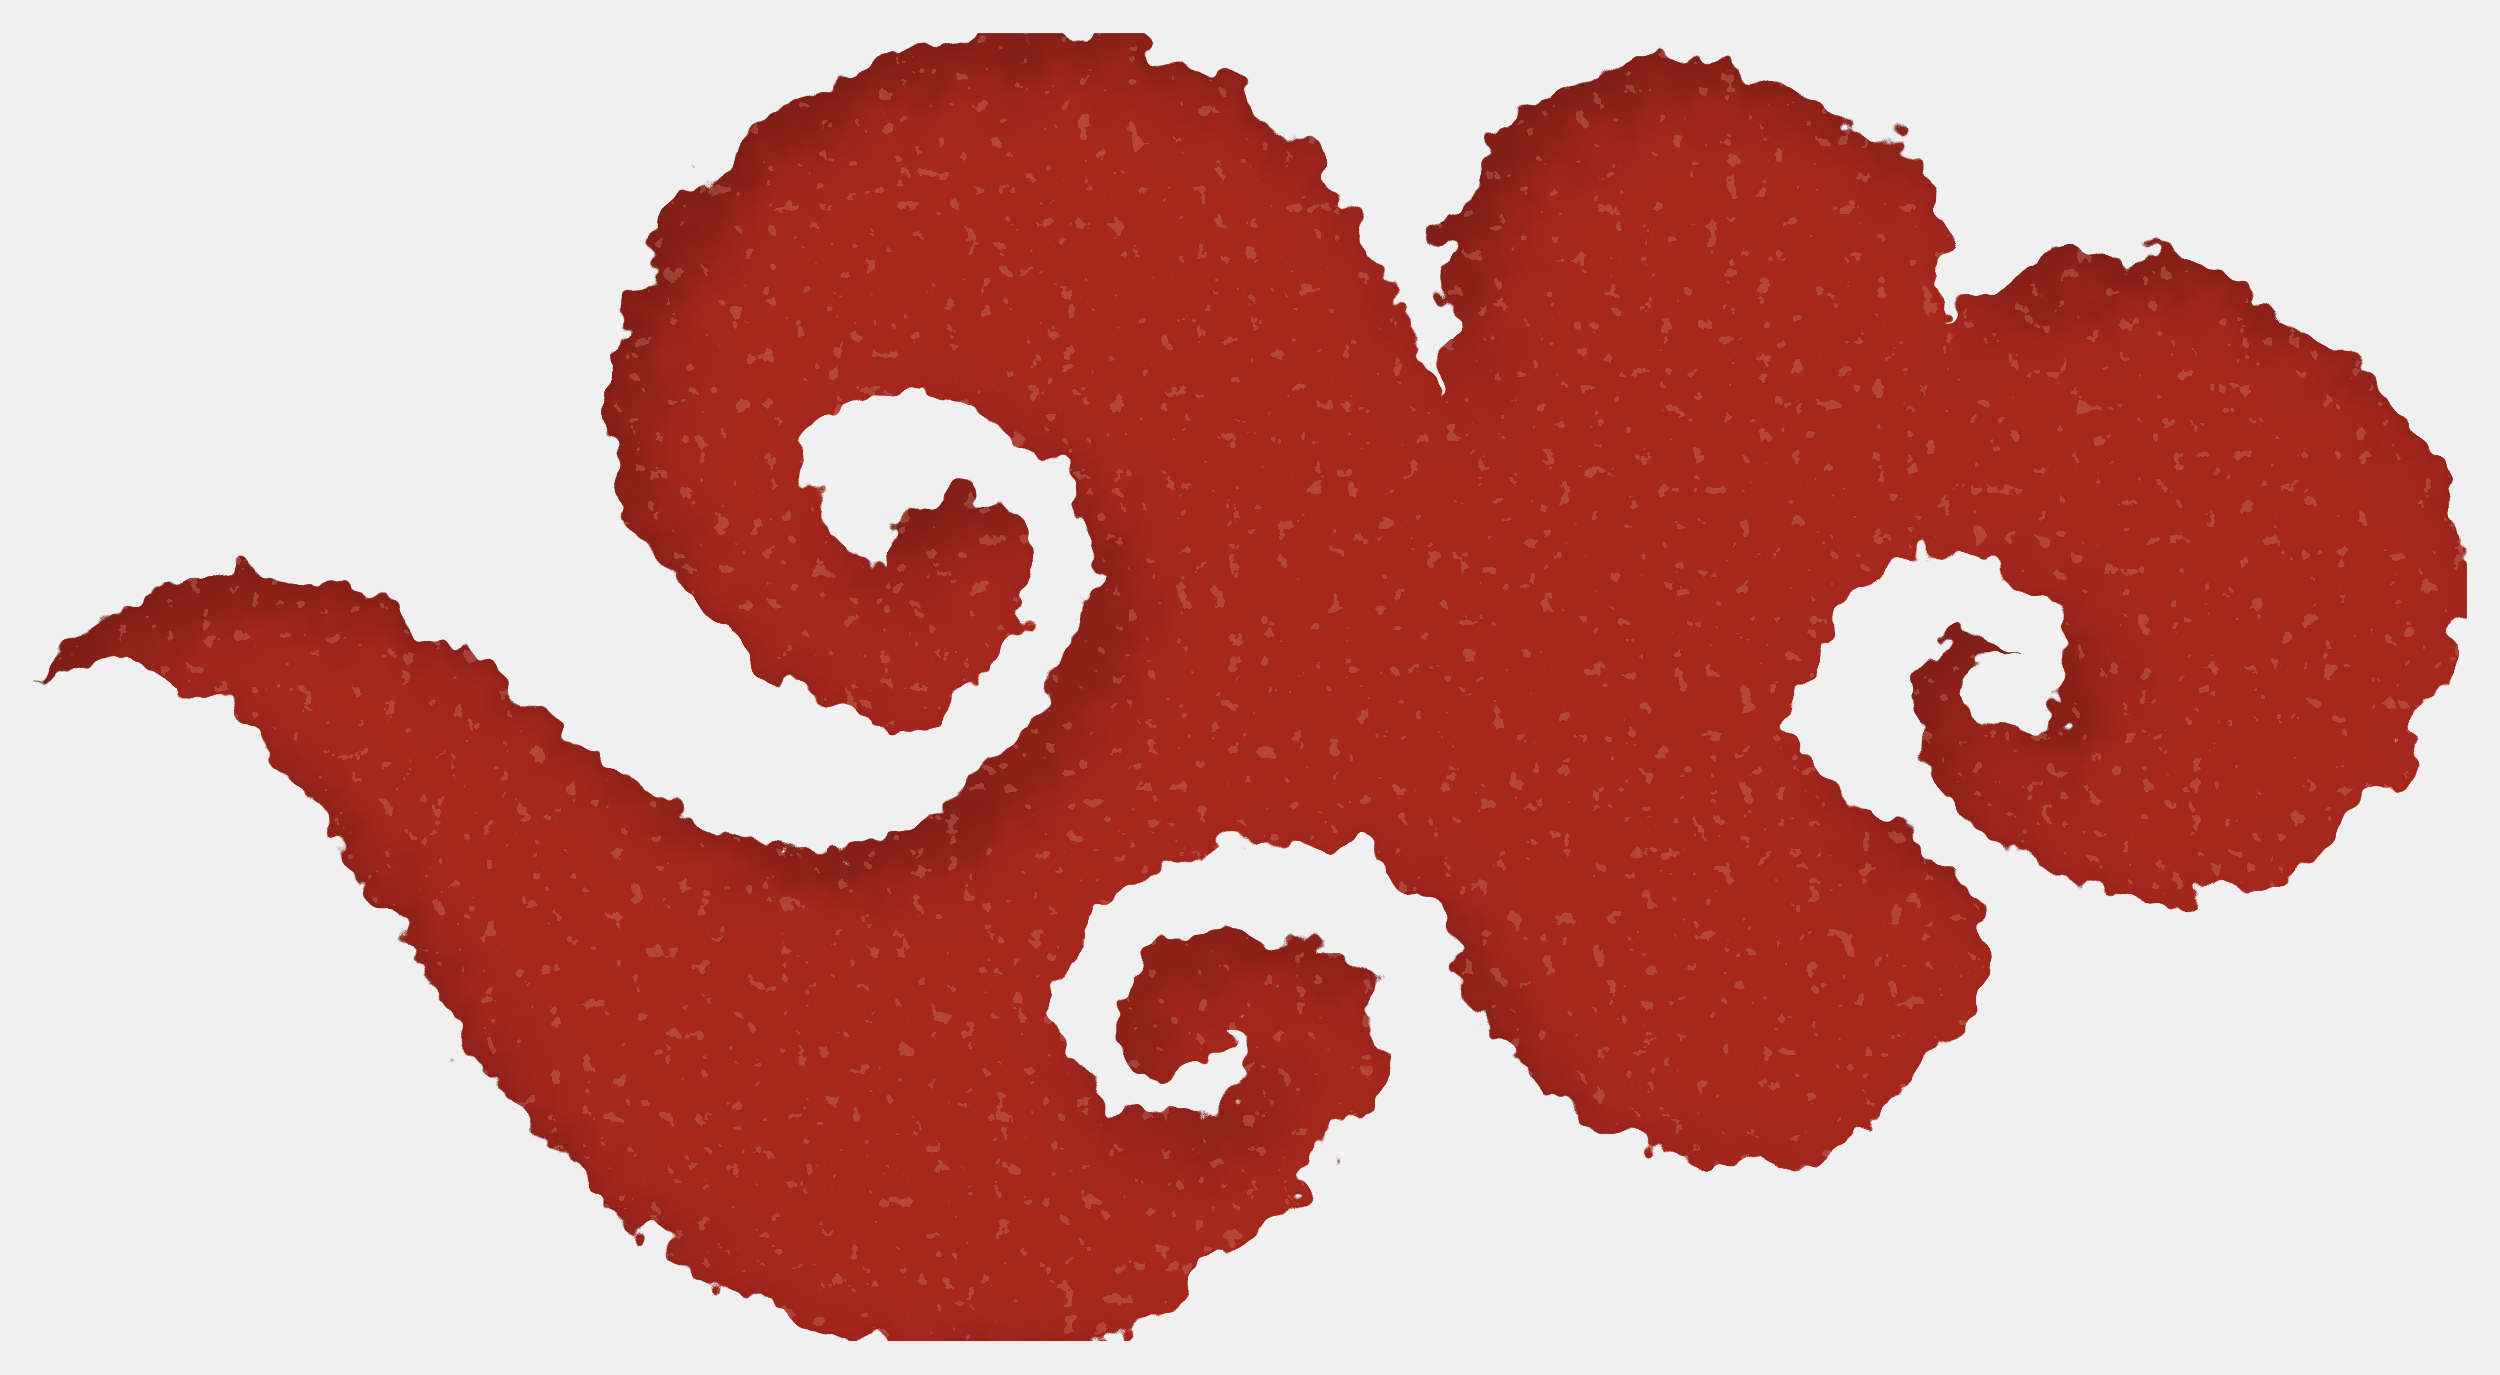
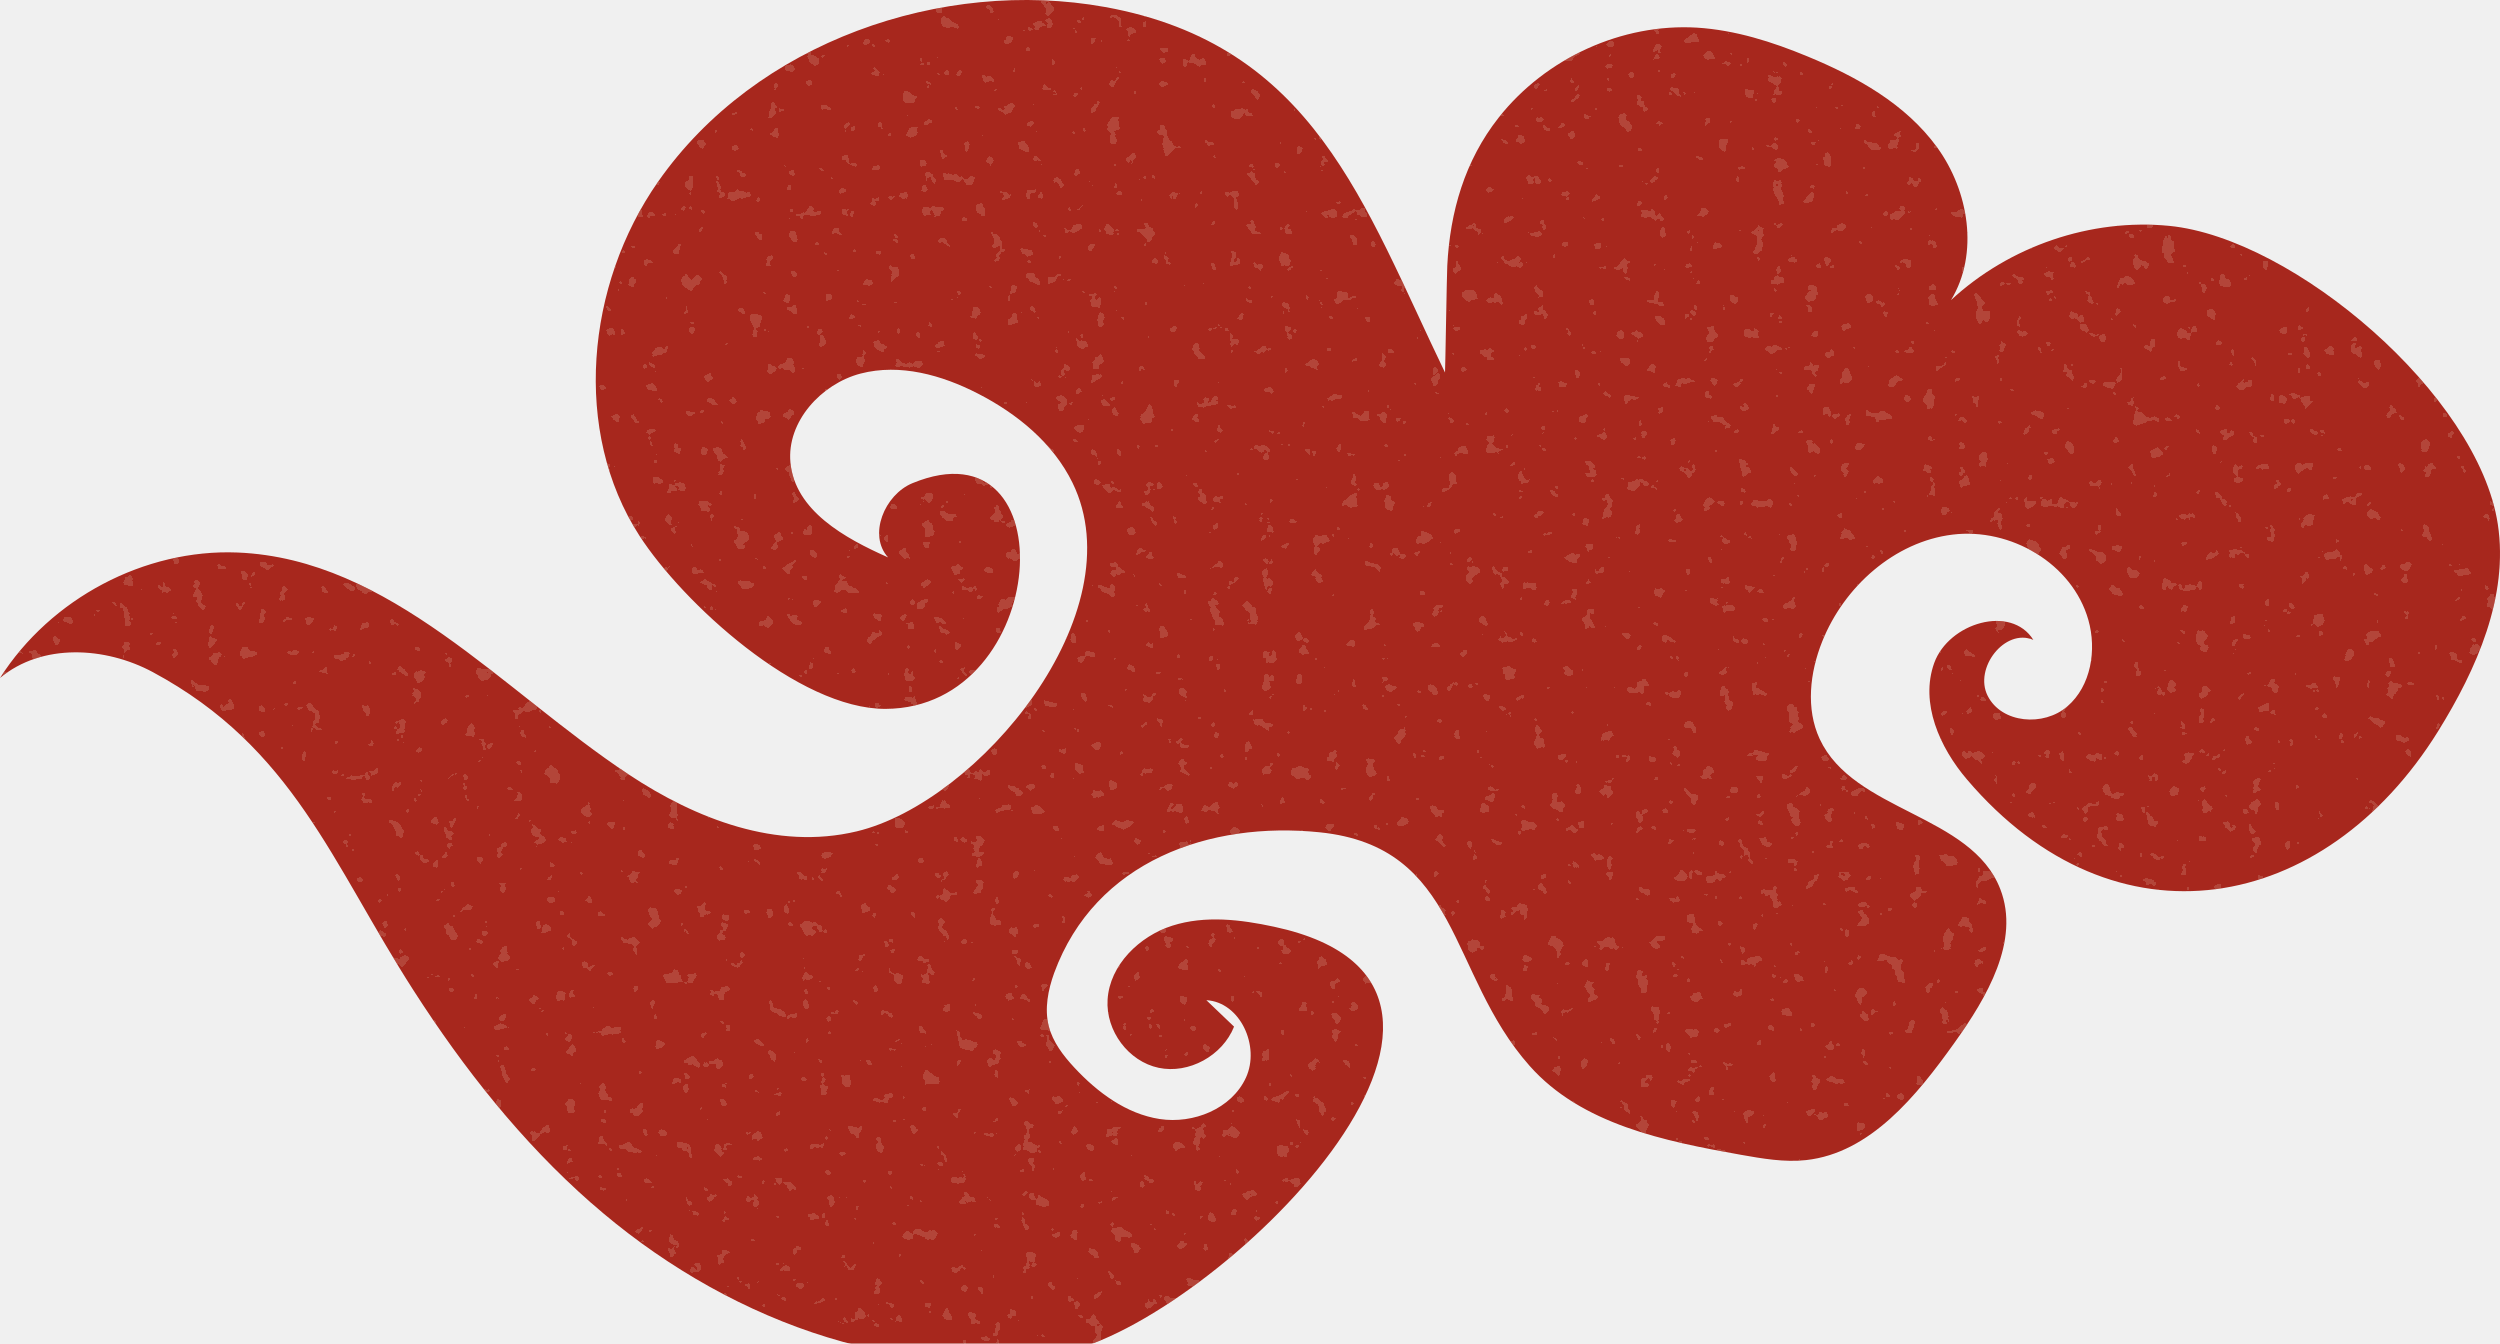
- <svg xmlns="http://www.w3.org/2000/svg" width="151" height="83" viewBox="0 0 151 83" fill="none">
-   <g clip-path="url(#clip0_183_6964)" filter="url(#filter0_ign_183_6964)">
-     <path d="M36.774 72.741C44.317 79.381 54.607 83.458 64.518 81.513C73.281 79.796 93.663 60.086 76.916 56.492C74.949 56.069 72.861 55.814 70.927 56.431C68.993 57.048 67.252 58.738 67.126 60.777C67.012 62.615 68.353 64.412 70.127 64.787C71.894 65.163 73.882 64.083 74.562 62.366C74.022 61.85 73.475 61.334 72.934 60.81C74.929 60.925 76.109 63.52 75.262 65.364C74.415 67.209 72.161 68.1 70.193 67.799C68.226 67.497 66.532 66.236 65.171 64.774C64.518 64.07 63.904 63.272 63.664 62.326C63.411 61.307 63.624 60.214 63.984 59.214C66.405 52.609 73.161 50.275 79.597 50.939C87.887 51.79 87.113 59.228 91.942 64.673C94.99 68.114 99.858 69.1 104.374 69.904C105.634 70.126 106.921 70.354 108.202 70.213C111.97 69.797 114.698 66.437 116.925 63.312C118.833 60.643 120.793 57.316 119.619 54.285C117.912 49.852 110.996 49.752 108.995 45.446C108.175 43.676 108.415 41.543 109.149 39.712C110.443 36.48 113.404 33.851 116.812 33.435C120.22 33.019 123.854 35.132 124.795 38.451C125.295 40.215 124.955 42.334 123.561 43.535C122.167 44.742 119.693 44.541 118.873 42.911C118.052 41.281 119.893 38.914 121.56 39.625C120.246 37.526 116.585 38.626 115.731 40.986C114.884 43.347 116.058 45.956 117.659 47.834C126.375 58.074 138.687 55.74 145.356 45.004C147.637 41.328 149.518 37.07 148.871 32.818C147.717 25.226 136.873 15.998 129.55 15.281C124.948 14.831 120.16 16.461 116.718 19.646C118.386 16.91 117.759 13.222 115.905 10.667C114.051 8.111 111.183 6.515 108.275 5.315C106.201 4.456 104.027 3.766 101.779 3.625C97.384 3.363 92.882 5.409 90.115 8.923C88.127 11.451 87.26 14.456 87.1 17.621C87.073 18.104 86.98 23.919 86.967 23.905C82.171 13.966 79.25 4.631 66.972 2.411C57.415 0.687 46.457 4.436 40.695 12.685C36.453 18.748 35.64 27.372 39.601 33.502C42.142 37.432 48.932 43.702 54.074 43.682C63.778 43.635 64.825 26.635 55.654 30.41C54.007 31.088 53.027 33.468 54.221 34.776C51.666 33.643 48.745 32.027 48.478 29.197C48.252 26.796 50.286 24.569 52.606 23.965C54.927 23.362 57.382 24.053 59.496 25.139C61.797 26.319 63.918 28.043 65.065 30.39C68.806 38.035 59.569 49.161 52.373 50.885C47.665 52.012 42.909 50.147 38.988 47.552C31.512 42.603 24.949 34.857 15.966 34.488C10.51 34.267 4.981 37.184 2 41.865C4.468 39.806 8.189 40.021 10.977 41.516C19.273 45.976 21.514 52.763 26.323 60.247C29.271 64.834 32.665 69.133 36.754 72.728L36.774 72.741Z" fill="#A7271D" />
+ <svg xmlns="http://www.w3.org/2000/svg" width="147" height="79" viewBox="0 0 147 79" fill="none">
+   <g clip-path="url(#clip0_183_6964)" filter="url(#filter0_n_183_6964)">
+     <path d="M34.774 70.741C42.317 77.381 52.607 81.458 62.518 79.513C71.281 77.796 91.663 58.086 74.916 54.492C72.949 54.069 70.861 53.814 68.927 54.431C66.993 55.048 65.252 56.738 65.126 58.777C65.012 60.615 66.353 62.412 68.127 62.787C69.894 63.163 71.882 62.083 72.562 60.366C72.022 59.85 71.475 59.334 70.934 58.81C72.929 58.925 74.109 61.52 73.262 63.364C72.415 65.209 70.161 66.1 68.193 65.799C66.226 65.497 64.532 64.236 63.172 62.774C62.518 62.07 61.904 61.272 61.664 60.326C61.411 59.307 61.624 58.214 61.984 57.214C64.405 50.609 71.161 48.275 77.597 48.939C85.887 49.79 85.113 57.228 89.942 62.673C92.99 66.114 97.858 67.1 102.374 67.904C103.634 68.126 104.921 68.354 106.202 68.213C109.97 67.797 112.698 64.437 114.925 61.312C116.833 58.643 118.793 55.316 117.619 52.285C115.912 47.852 108.996 47.752 106.995 43.446C106.175 41.676 106.415 39.543 107.149 37.712C108.443 34.48 111.404 31.851 114.812 31.435C118.22 31.019 121.854 33.132 122.795 36.451C123.295 38.215 122.955 40.334 121.561 41.535C120.167 42.742 117.693 42.541 116.873 40.911C116.052 39.281 117.893 36.914 119.56 37.625C118.246 35.526 114.585 36.626 113.731 38.986C112.884 41.347 114.058 43.956 115.659 45.834C124.375 56.074 136.687 53.74 143.356 43.004C145.637 39.328 147.518 35.07 146.871 30.818C145.717 23.226 134.873 13.998 127.55 13.281C122.948 12.831 118.16 14.461 114.718 17.646C116.386 14.91 115.759 11.222 113.905 8.667C112.051 6.111 109.183 4.515 106.275 3.315C104.201 2.456 102.027 1.766 99.779 1.625C95.384 1.363 90.882 3.409 88.115 6.923C86.127 9.451 85.26 12.456 85.1 15.621C85.073 16.104 84.98 21.919 84.967 21.905C80.171 11.966 77.25 2.631 64.972 0.411C55.415 -1.313 44.457 2.436 38.695 10.685C34.453 16.748 33.64 25.372 37.601 31.502C40.142 35.432 46.932 41.702 52.074 41.682C61.778 41.635 62.825 24.635 53.654 28.41C52.007 29.088 51.027 31.468 52.221 32.776C49.666 31.643 46.745 30.027 46.478 27.197C46.252 24.796 48.286 22.569 50.606 21.965C52.927 21.362 55.382 22.053 57.496 23.139C59.797 24.319 61.918 26.043 63.065 28.39C66.806 36.035 57.569 47.161 50.373 48.885C45.665 50.012 40.909 48.147 36.988 45.552C29.512 40.603 22.949 32.857 13.966 32.488C8.51 32.267 2.981 35.184 0 39.865C2.468 37.806 6.189 38.021 8.977 39.516C17.273 43.976 19.514 50.763 24.323 58.247C27.271 62.834 30.665 67.133 34.754 70.728L34.774 70.741Z" fill="#A7271D" />
  </g>
  <defs>
-     <filter id="filter0_ign_183_6964" x="0" y="0" width="151" height="83" filterUnits="userSpaceOnUse" color-interpolation-filters="sRGB">
+     <filter id="filter0_n_183_6964" x="0" y="0" width="147" height="79" filterUnits="userSpaceOnUse" color-interpolation-filters="sRGB">
      <feFlood flood-opacity="0" result="BackgroundImageFix" />
      <feBlend mode="normal" in="SourceGraphic" in2="BackgroundImageFix" result="shape" />
-       <feColorMatrix in="SourceAlpha" type="matrix" values="0 0 0 0 0 0 0 0 0 0 0 0 0 0 0 0 0 0 127 0" result="hardAlpha" />
-       <feOffset dx="2" dy="2" />
-       <feGaussianBlur stdDeviation="2" />
-       <feComposite in2="hardAlpha" operator="arithmetic" k2="-1" k3="1" />
-       <feColorMatrix type="matrix" values="0 0 0 0 0 0 0 0 0 0 0 0 0 0 0 0 0 0 0.25 0" />
-       <feBlend mode="normal" in2="shape" result="effect1_innerShadow_183_6964" />
-       <feTurbulence type="fractalNoise" baseFrequency="0.333 0.333" numOctaves="3" seed="1056" />
-       <feDisplacementMap in="effect1_innerShadow_183_6964" scale="4" xChannelSelector="R" yChannelSelector="G" result="displacedImage" width="100%" height="100%" />
-       <feMerge result="effect2_texture_183_6964">
-         <feMergeNode in="displacedImage" />
-       </feMerge>
      <feTurbulence type="fractalNoise" baseFrequency="1 1" stitchTiles="stitch" numOctaves="3" result="noise" seed="7254" />
      <feColorMatrix in="noise" type="luminanceToAlpha" result="alphaNoise" />
      <feComponentTransfer in="alphaNoise" result="coloredNoise1">
        <feFuncA type="discrete" tableValues="0 0 0 0 0 0 0 0 0 0 0 0 0 0 1 1 1 1 1 1 1 1 1 1 1 1 1 1 1 1 1 1 1 1 1 0 0 0 0 0 0 0 0 0 0 0 0 0 0 0 0 0 0 0 0 0 0 0 0 0 0 0 0 0 0 0 0 0 0 0 0 0 0 0 0 0 0 0 0 0 0 0 0 0 0 0 0 0 0 0 0 0 0 0 0 0 0 0 0 0 " />
      </feComponentTransfer>
-       <feComposite operator="in" in2="effect2_texture_183_6964" in="coloredNoise1" result="noise1Clipped" />
+       <feComposite operator="in" in2="shape" in="coloredNoise1" result="noise1Clipped" />
      <feFlood flood-color="rgba(197, 117, 100, 0.4)" result="color1Flood" />
      <feComposite operator="in" in2="noise1Clipped" in="color1Flood" result="color1" />
-       <feMerge result="effect3_noise_183_6964">
-         <feMergeNode in="effect2_texture_183_6964" />
+       <feMerge result="effect1_noise_183_6964">
+         <feMergeNode in="shape" />
        <feMergeNode in="color1" />
      </feMerge>
    </filter>
    <clipPath id="clip0_183_6964">
-       <rect width="147" height="79" fill="white" transform="translate(2 2)" />
+       <rect width="147" height="79" fill="white" />
    </clipPath>
  </defs>
</svg>
